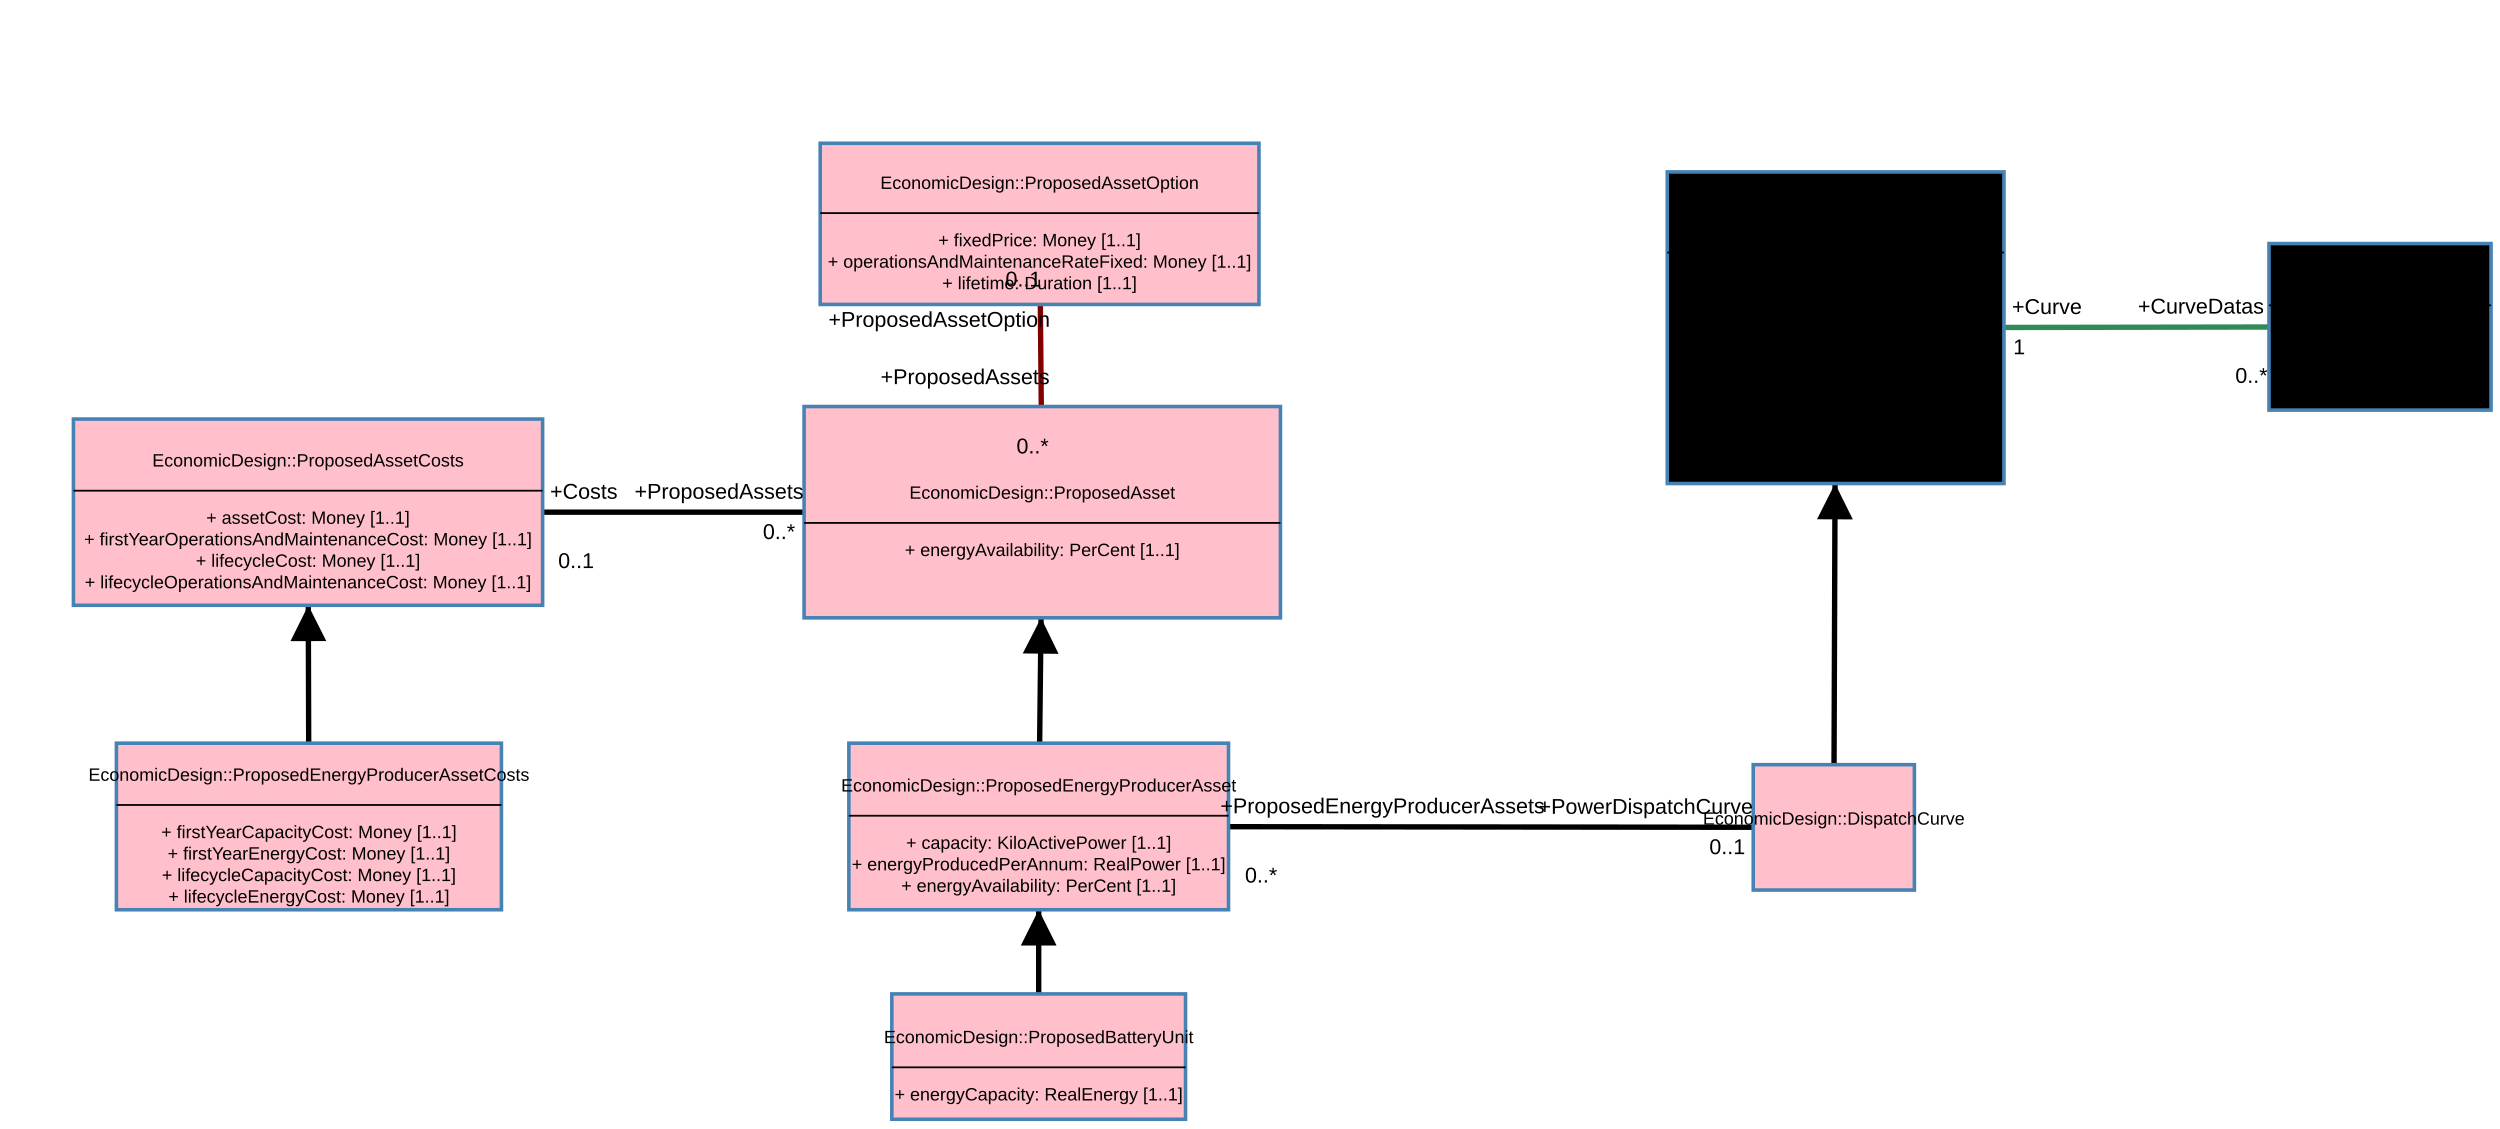
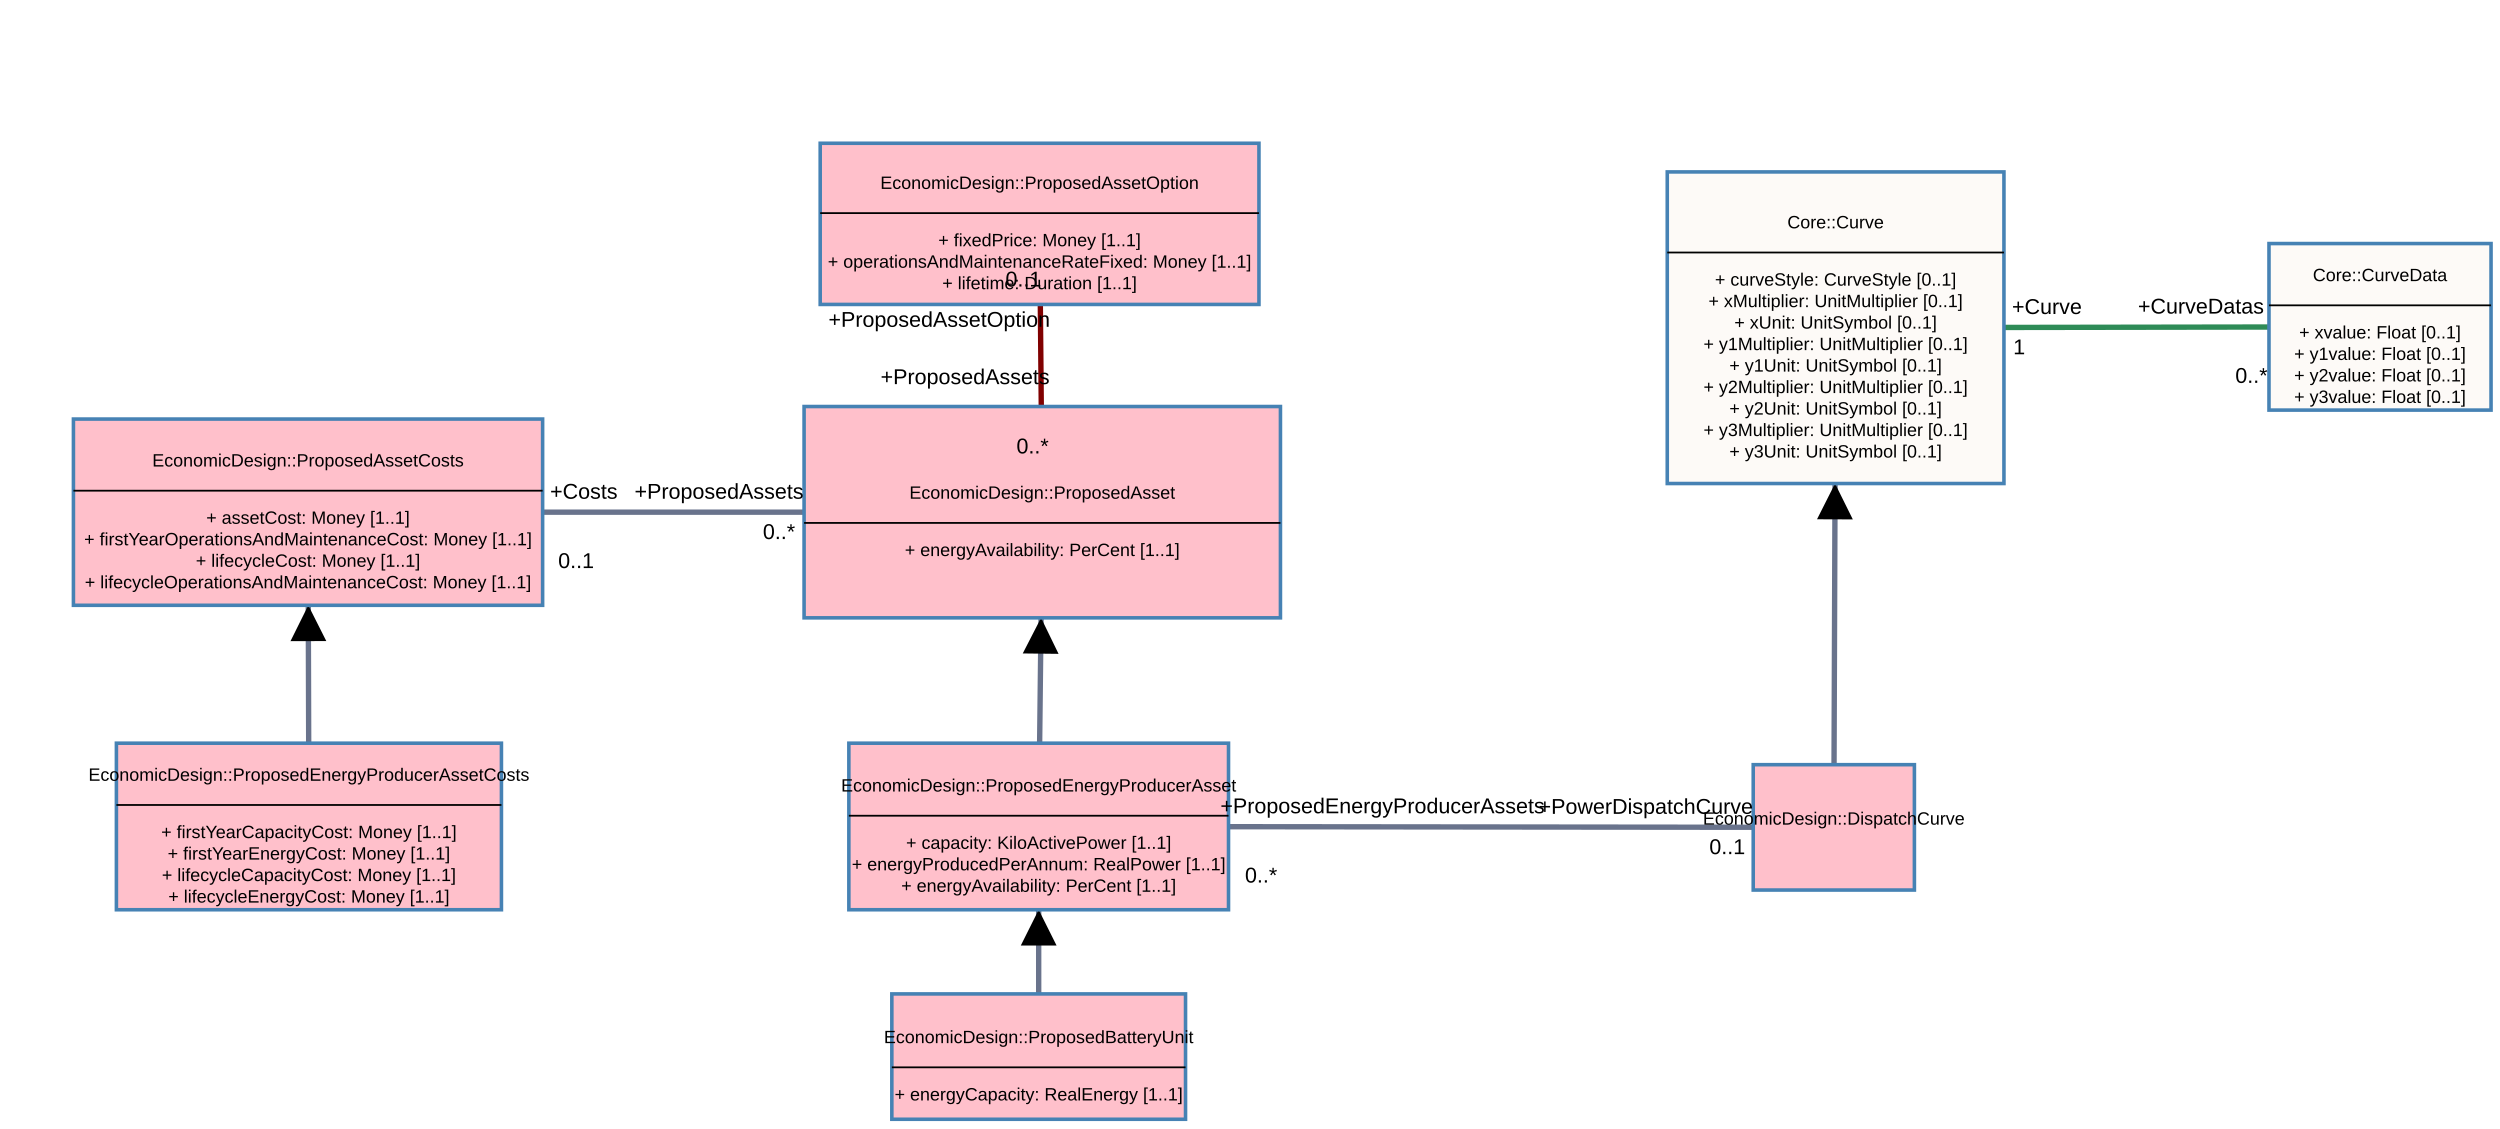
<svg xmlns="http://www.w3.org/2000/svg" width="1396" height="630">
  <g class="zoom-group">
    <defs>
      <marker id="arrowhead" viewBox="-0 -5 10 10" refX="5" refY="0" orient="auto" markerWidth="10" markerHeight="10" xoverflow="visible">
        <path d="M 0,-5 L 10 ,0 L 0,5" fill="black" style="stroke: none;" />
      </marker>
    </defs>
    <line class="link" x1="582" y1="286" x2="580.5" y2="125" stroke="#800000" stroke-width="3" />
-     <line class="link" x1="580" y1="461.5" x2="582" y2="286" stroke="#000000" stroke-width="3" marker-end="url(#arrowhead)" />
-     <line class="link" x1="580" y1="590" x2="580" y2="461.5" stroke="#000000" stroke-width="3" marker-end="url(#arrowhead)" />
-     <line class="link" x1="1024" y1="462" x2="1025" y2="183" stroke="#000000" stroke-width="3" marker-end="url(#arrowhead)" />
-     <line class="link" x1="580" y1="461.5" x2="1024" y2="462" stroke="#000000" stroke-width="3" />
+     <line class="link" x1="580" y1="461.5" x2="582" y2="286" stroke="#69738c" stroke-width="3" marker-end="url(#arrowhead)" />
+     <line class="link" x1="580" y1="590" x2="580" y2="461.5" stroke="#69738c" stroke-width="3" marker-end="url(#arrowhead)" />
+     <line class="link" x1="1024" y1="462" x2="1025" y2="183" stroke="#69738c" stroke-width="3" marker-end="url(#arrowhead)" />
+     <line class="link" x1="580" y1="461.5" x2="1024" y2="462" stroke="#69738c" stroke-width="3" />
    <line class="link" x1="1329" y1="182.5" x2="1025" y2="183" stroke="#2e8b57" stroke-width="3" />
-     <line class="link" x1="172.5" y1="461.5" x2="172" y2="286" stroke="#000000" stroke-width="3" marker-end="url(#arrowhead)" />
-     <line class="link" x1="172" y1="286" x2="582" y2="286" stroke="#000000" stroke-width="3" />
-     <line class="arrow" x2="581.214" y2="354.999" x1="580" y1="461.5" stroke="#000000" stroke-width="2" marker-end="url(#arrowhead)" />
-     <line class="arrow" x2="580" y2="518" x1="580" y1="590" stroke="#000000" stroke-width="2" marker-end="url(#arrowhead)" />
-     <line class="arrow" x2="1024.652" y2="280" x1="1024" y1="462" stroke="#000000" stroke-width="2" marker-end="url(#arrowhead)" />
-     <line class="arrow" x2="172.177" y2="348" x1="172.5" y1="461.5" stroke="#000000" stroke-width="2" marker-end="url(#arrowhead)" />
+     <line class="link" x1="172.5" y1="461.5" x2="172" y2="286" stroke="#69738c" stroke-width="3" marker-end="url(#arrowhead)" />
+     <line class="link" x1="172" y1="286" x2="582" y2="286" stroke="#69738c" stroke-width="3" />
+     <line class="arrow" x2="581.214" y2="354.999" x1="580" y1="461.5" stroke="#69738c" stroke-width="2" marker-end="url(#arrowhead)" />
+     <line class="arrow" x2="580" y2="518" x1="580" y1="590" stroke="#69738c" stroke-width="2" marker-end="url(#arrowhead)" />
+     <line class="arrow" x2="1024.652" y2="280" x1="1024" y1="462" stroke="#69738c" stroke-width="2" marker-end="url(#arrowhead)" />
+     <line class="arrow" x2="172.177" y2="348" x1="172.5" y1="461.5" stroke="#69738c" stroke-width="2" marker-end="url(#arrowhead)" />
    <g class="draggable" transform="translate(931, 96)">
-       <rect class="box" width="188" height="174" style="fill: #000000; stroke: steelblue; stroke-width: 2px; cursor: move;" />
+       <rect class="box" width="188" height="174" style="fill: #fdfaf7; stroke: steelblue; stroke-width: 2px; cursor: move;" />
      <text class="text" x="94" y="28" dy=".35em" text-anchor="middle" style="font-family: Arial, sans-serif; fill: black; font-size: 10px; pointer-events: none;">Core::Curve</text>
      <line x1="0" x2="188" y1="45" y2="45" stroke="black" stroke-width="1" />
      <text class="text" x="94" y="60" dy=".35em" text-anchor="middle" style="font-family: Arial, sans-serif; fill: black; font-size: 10px; pointer-events: none;">+  curveStyle: CurveStyle [0..1]</text>
      <text class="text" x="94" y="72" dy=".35em" text-anchor="middle" style="font-family: Arial, sans-serif; fill: black; font-size: 10px; pointer-events: none;">+  xMultiplier: UnitMultiplier [0..1]</text>
      <text class="text" x="94" y="84" dy=".35em" text-anchor="middle" style="font-family: Arial, sans-serif; fill: black; font-size: 10px; pointer-events: none;">+  xUnit: UnitSymbol [0..1]</text>
      <text class="text" x="94" y="96" dy=".35em" text-anchor="middle" style="font-family: Arial, sans-serif; fill: black; font-size: 10px; pointer-events: none;">+  y1Multiplier: UnitMultiplier [0..1]</text>
      <text class="text" x="94" y="108" dy=".35em" text-anchor="middle" style="font-family: Arial, sans-serif; fill: black; font-size: 10px; pointer-events: none;">+  y1Unit: UnitSymbol [0..1]</text>
      <text class="text" x="94" y="120" dy=".35em" text-anchor="middle" style="font-family: Arial, sans-serif; fill: black; font-size: 10px; pointer-events: none;">+  y2Multiplier: UnitMultiplier [0..1]</text>
      <text class="text" x="94" y="132" dy=".35em" text-anchor="middle" style="font-family: Arial, sans-serif; fill: black; font-size: 10px; pointer-events: none;">+  y2Unit: UnitSymbol [0..1]</text>
      <text class="text" x="94" y="144" dy=".35em" text-anchor="middle" style="font-family: Arial, sans-serif; fill: black; font-size: 10px; pointer-events: none;">+  y3Multiplier: UnitMultiplier [0..1]</text>
      <text class="text" x="94" y="156" dy=".35em" text-anchor="middle" style="font-family: Arial, sans-serif; fill: black; font-size: 10px; pointer-events: none;">+  y3Unit: UnitSymbol [0..1]</text>
    </g>
    <g class="draggable" transform="translate(979, 427)">
      <rect class="box" width="90" height="70" style="fill: #ffc0cb; stroke: steelblue; stroke-width: 2px; cursor: move;" />
      <text class="text" x="45" y="30" dy=".35em" text-anchor="middle" style="font-family: Arial, sans-serif; fill: black; font-size: 10px; pointer-events: none;">EconomicDesign::DispatchCurve</text>
    </g>
    <g class="draggable" transform="translate(1267, 136)">
-       <rect class="box" width="124" height="93" style="fill: #000000; stroke: steelblue; stroke-width: 2px; cursor: move;" />
+       <rect class="box" width="124" height="93" style="fill: #fdfaf7; stroke: steelblue; stroke-width: 2px; cursor: move;" />
      <text class="text" x="62" y="17.5" dy=".35em" text-anchor="middle" style="font-family: Arial, sans-serif; fill: black; font-size: 10px; pointer-events: none;">Core::CurveData</text>
      <line x1="0" x2="124" y1="34.5" y2="34.5" stroke="black" stroke-width="1" />
      <text class="text" x="62" y="49.5" dy=".35em" text-anchor="middle" style="font-family: Arial, sans-serif; fill: black; font-size: 10px; pointer-events: none;">+  xvalue: Float [0..1]</text>
      <text class="text" x="62" y="61.5" dy=".35em" text-anchor="middle" style="font-family: Arial, sans-serif; fill: black; font-size: 10px; pointer-events: none;">+  y1value: Float [0..1]</text>
      <text class="text" x="62" y="73.5" dy=".35em" text-anchor="middle" style="font-family: Arial, sans-serif; fill: black; font-size: 10px; pointer-events: none;">+  y2value: Float [0..1]</text>
      <text class="text" x="62" y="85.5" dy=".35em" text-anchor="middle" style="font-family: Arial, sans-serif; fill: black; font-size: 10px; pointer-events: none;">+  y3value: Float [0..1]</text>
    </g>
    <g class="draggable" transform="translate(449, 227)">
      <rect class="box" width="266" height="118" style="fill: #ffc0cb; stroke: steelblue; stroke-width: 2px; cursor: move;" />
      <text class="text" x="133" y="48" dy=".35em" text-anchor="middle" style="font-family: Arial, sans-serif; fill: black; font-size: 10px; pointer-events: none;">EconomicDesign::ProposedAsset</text>
      <line x1="0" x2="266" y1="65" y2="65" stroke="black" stroke-width="1" />
      <text class="text" x="133" y="80" dy=".35em" text-anchor="middle" style="font-family: Arial, sans-serif; fill: black; font-size: 10px; pointer-events: none;">+  energyAvailability: PerCent [1..1]</text>
    </g>
    <g class="draggable" transform="translate(458, 80)">
      <rect class="box" width="245" height="90" style="fill: #ffc0cb; stroke: steelblue; stroke-width: 2px; cursor: move;" />
      <text class="text" x="122.5" y="22" dy=".35em" text-anchor="middle" style="font-family: Arial, sans-serif; fill: black; font-size: 10px; pointer-events: none;">EconomicDesign::ProposedAssetOption</text>
      <line x1="0" x2="245" y1="39" y2="39" stroke="black" stroke-width="1" />
      <text class="text" x="122.5" y="54" dy=".35em" text-anchor="middle" style="font-family: Arial, sans-serif; fill: black; font-size: 10px; pointer-events: none;">+  fixedPrice: Money [1..1]</text>
      <text class="text" x="122.5" y="66" dy=".35em" text-anchor="middle" style="font-family: Arial, sans-serif; fill: black; font-size: 10px; pointer-events: none;">+  operationsAndMaintenanceRateFixed: Money [1..1]</text>
      <text class="text" x="122.5" y="78" dy=".35em" text-anchor="middle" style="font-family: Arial, sans-serif; fill: black; font-size: 10px; pointer-events: none;">+  lifetime: Duration [1..1]</text>
    </g>
    <g class="draggable" transform="translate(498, 555)">
      <rect class="box" width="164" height="70" style="fill: #ffc0cb; stroke: steelblue; stroke-width: 2px; cursor: move;" />
      <text class="text" x="82" y="24" dy=".35em" text-anchor="middle" style="font-family: Arial, sans-serif; fill: black; font-size: 10px; pointer-events: none;">EconomicDesign::ProposedBatteryUnit</text>
      <line x1="0" x2="164" y1="41" y2="41" stroke="black" stroke-width="1" />
      <text class="text" x="82" y="56" dy=".35em" text-anchor="middle" style="font-family: Arial, sans-serif; fill: black; font-size: 10px; pointer-events: none;">+  energyCapacity: RealEnergy [1..1]</text>
    </g>
    <g class="draggable" transform="translate(474, 415)">
      <rect class="box" width="212" height="93" style="fill: #ffc0cb; stroke: steelblue; stroke-width: 2px; cursor: move;" />
      <text class="text" x="106" y="23.5" dy=".35em" text-anchor="middle" style="font-family: Arial, sans-serif; fill: black; font-size: 10px; pointer-events: none;">EconomicDesign::ProposedEnergyProducerAsset</text>
      <line x1="0" x2="212" y1="40.5" y2="40.5" stroke="black" stroke-width="1" />
      <text class="text" x="106" y="55.5" dy=".35em" text-anchor="middle" style="font-family: Arial, sans-serif; fill: black; font-size: 10px; pointer-events: none;">+  capacity: KiloActivePower [1..1]</text>
      <text class="text" x="106" y="67.5" dy=".35em" text-anchor="middle" style="font-family: Arial, sans-serif; fill: black; font-size: 10px; pointer-events: none;">+  energyProducedPerAnnum: RealPower [1..1]</text>
      <text class="text" x="106" y="79.5" dy=".35em" text-anchor="middle" style="font-family: Arial, sans-serif; fill: black; font-size: 10px; pointer-events: none;">+  energyAvailability: PerCent [1..1]</text>
    </g>
    <g class="draggable" transform="translate(41, 234)">
      <rect class="box" width="262" height="104" style="fill: #ffc0cb; stroke: steelblue; stroke-width: 2px; cursor: move;" />
      <text class="text" x="131" y="23" dy=".35em" text-anchor="middle" style="font-family: Arial, sans-serif; fill: black; font-size: 10px; pointer-events: none;">EconomicDesign::ProposedAssetCosts</text>
      <line x1="0" x2="262" y1="40" y2="40" stroke="black" stroke-width="1" />
      <text class="text" x="131" y="55" dy=".35em" text-anchor="middle" style="font-family: Arial, sans-serif; fill: black; font-size: 10px; pointer-events: none;">+  assetCost: Money [1..1]</text>
      <text class="text" x="131" y="67" dy=".35em" text-anchor="middle" style="font-family: Arial, sans-serif; fill: black; font-size: 10px; pointer-events: none;">+  firstYearOperationsAndMaintenanceCost: Money [1..1]</text>
      <text class="text" x="131" y="79" dy=".35em" text-anchor="middle" style="font-family: Arial, sans-serif; fill: black; font-size: 10px; pointer-events: none;">+  lifecycleCost: Money [1..1]</text>
      <text class="text" x="131" y="91" dy=".35em" text-anchor="middle" style="font-family: Arial, sans-serif; fill: black; font-size: 10px; pointer-events: none;">+  lifecycleOperationsAndMaintenanceCost: Money [1..1]</text>
    </g>
    <g class="draggable" transform="translate(65, 415)">
      <rect class="box" width="215" height="93" style="fill: #ffc0cb; stroke: steelblue; stroke-width: 2px; cursor: move;" />
      <text class="text" x="107.5" y="17.5" dy=".35em" text-anchor="middle" style="font-family: Arial, sans-serif; fill: black; font-size: 10px; pointer-events: none;">EconomicDesign::ProposedEnergyProducerAssetCosts</text>
      <line x1="0" x2="215" y1="34.5" y2="34.5" stroke="black" stroke-width="1" />
      <text class="text" x="107.5" y="49.5" dy=".35em" text-anchor="middle" style="font-family: Arial, sans-serif; fill: black; font-size: 10px; pointer-events: none;">+  firstYearCapacityCost: Money [1..1]</text>
      <text class="text" x="107.5" y="61.5" dy=".35em" text-anchor="middle" style="font-family: Arial, sans-serif; fill: black; font-size: 10px; pointer-events: none;">+  firstYearEnergyCost: Money [1..1]</text>
      <text class="text" x="107.5" y="73.5" dy=".35em" text-anchor="middle" style="font-family: Arial, sans-serif; fill: black; font-size: 10px; pointer-events: none;">+  lifecycleCapacityCost: Money [1..1]</text>
      <text class="text" x="107.5" y="85.5" dy=".35em" text-anchor="middle" style="font-family: Arial, sans-serif; fill: black; font-size: 10px; pointer-events: none;">+  lifecycleEnergyCost: Money [1..1]</text>
    </g>
    <text class="link-text-start-top" x="538.904" y="214.5" text-anchor="middle" style="font-family: Arial, sans-serif; font-size: 12px; fill: black;">+ProposedAssets</text>
    <text class="link-text-start-top" x="580.587" y="410" text-anchor="middle" style="font-family: Arial, sans-serif; font-size: 12px; fill: black;" />
    <text class="link-text-start-top" x="580" y="550" text-anchor="middle" style="font-family: Arial, sans-serif; font-size: 12px; fill: black;" />
    <text class="link-text-start-top" x="1024.143" y="422" text-anchor="middle" style="font-family: Arial, sans-serif; font-size: 12px; fill: black;" />
    <text class="link-text-start-top" x="772" y="454.125" text-anchor="middle" style="font-family: Arial, sans-serif; font-size: 12px; fill: black;">+ProposedEnergyProducerAssets</text>
    <text class="link-text-start-top" x="1229" y="175.11" text-anchor="middle" style="font-family: Arial, sans-serif; font-size: 12px; fill: black;">+CurveDatas</text>
    <text class="link-text-start-top" x="172.353" y="410" text-anchor="middle" style="font-family: Arial, sans-serif; font-size: 12px; fill: black;" />
    <text class="link-text-start-top" x="326" y="278.5" text-anchor="middle" style="font-family: Arial, sans-serif; font-size: 12px; fill: black;">+Costs</text>
    <text class="link-text-start-btm" x="572.404" y="237" dx="0.35em" dy="1.35em" text-anchor="middle" style="font-family: Arial, sans-serif; font-size: 12px; fill: black;">0..*</text>
    <text class="link-text-start-btm" x="580.587" y="410" dx="0.35em" dy="1.35em" text-anchor="middle" style="font-family: Arial, sans-serif; font-size: 12px; fill: black;" />
    <text class="link-text-start-btm" x="580" y="550" dx="0.35em" dy="1.35em" text-anchor="middle" style="font-family: Arial, sans-serif; font-size: 12px; fill: black;" />
    <text class="link-text-start-btm" x="1024.143" y="422" dx="0.35em" dy="1.35em" text-anchor="middle" style="font-family: Arial, sans-serif; font-size: 12px; fill: black;" />
    <text class="link-text-start-btm" x="700" y="476.625" dx="0.35em" dy="1.35em" text-anchor="middle" style="font-family: Arial, sans-serif; font-size: 12px; fill: black;">0..*</text>
    <text class="link-text-start-btm" x="1253" y="197.61" dx="0.35em" dy="1.35em" text-anchor="middle" style="font-family: Arial, sans-serif; font-size: 12px; fill: black;">0..*</text>
    <text class="link-text-start-btm" x="172.353" y="410" dx="0.35em" dy="1.35em" text-anchor="middle" style="font-family: Arial, sans-serif; font-size: 12px; fill: black;" />
    <text class="link-text-start-btm" x="317.5" y="301" dx="0.35em" dy="1.35em" text-anchor="middle" style="font-family: Arial, sans-serif; font-size: 12px; fill: black;">0..1</text>
    <text class="link-text-end-top" x="524.466" y="182.5" text-anchor="middle" style="font-family: Arial, sans-serif; font-size: 12px; fill: black;">+ProposedAssetOption</text>
    <text class="link-text-end-top" x="581.271" y="350" text-anchor="middle" style="font-family: Arial, sans-serif; font-size: 12px; fill: black;" />
    <text class="link-text-end-top" x="580" y="513" text-anchor="middle" style="font-family: Arial, sans-serif; font-size: 12px; fill: black;" />
    <text class="link-text-end-top" x="1024.67" y="275" text-anchor="middle" style="font-family: Arial, sans-serif; font-size: 12px; fill: black;" />
    <text class="link-text-end-top" x="919" y="454.444" text-anchor="middle" style="font-family: Arial, sans-serif; font-size: 12px; fill: black;">+PowerDispatchCurve</text>
    <text class="link-text-end-top" x="1143" y="175.337" text-anchor="middle" style="font-family: Arial, sans-serif; font-size: 12px; fill: black;">+Curve</text>
    <text class="link-text-end-top" x="172.162" y="343" text-anchor="middle" style="font-family: Arial, sans-serif; font-size: 12px; fill: black;" />
    <text class="link-text-end-top" x="401.5" y="278.5" text-anchor="middle" style="font-family: Arial, sans-serif; font-size: 12px; fill: black;">+ProposedAssets</text>
    <text class="link-text-end-btm" x="571.466" y="160" text-anchor="middle" style="font-family: Arial, sans-serif; font-size: 12px; fill: black;">0..1</text>
    <text class="link-text-end-btm" x="581.271" y="350" text-anchor="middle" style="font-family: Arial, sans-serif; font-size: 12px; fill: black;" />
    <text class="link-text-end-btm" x="580" y="513" text-anchor="middle" style="font-family: Arial, sans-serif; font-size: 12px; fill: black;" />
    <text class="link-text-end-btm" x="1024.67" y="275" text-anchor="middle" style="font-family: Arial, sans-serif; font-size: 12px; fill: black;" />
    <text class="link-text-end-btm" x="964.5" y="476.944" text-anchor="middle" style="font-family: Arial, sans-serif; font-size: 12px; fill: black;">0..1</text>
    <text class="link-text-end-btm" x="1127.5" y="197.837" text-anchor="middle" style="font-family: Arial, sans-serif; font-size: 12px; fill: black;">1</text>
    <text class="link-text-end-btm" x="172.162" y="343" text-anchor="middle" style="font-family: Arial, sans-serif; font-size: 12px; fill: black;" />
    <text class="link-text-end-btm" x="435" y="301" text-anchor="middle" style="font-family: Arial, sans-serif; font-size: 12px; fill: black;">0..*</text>
  </g>
</svg>
